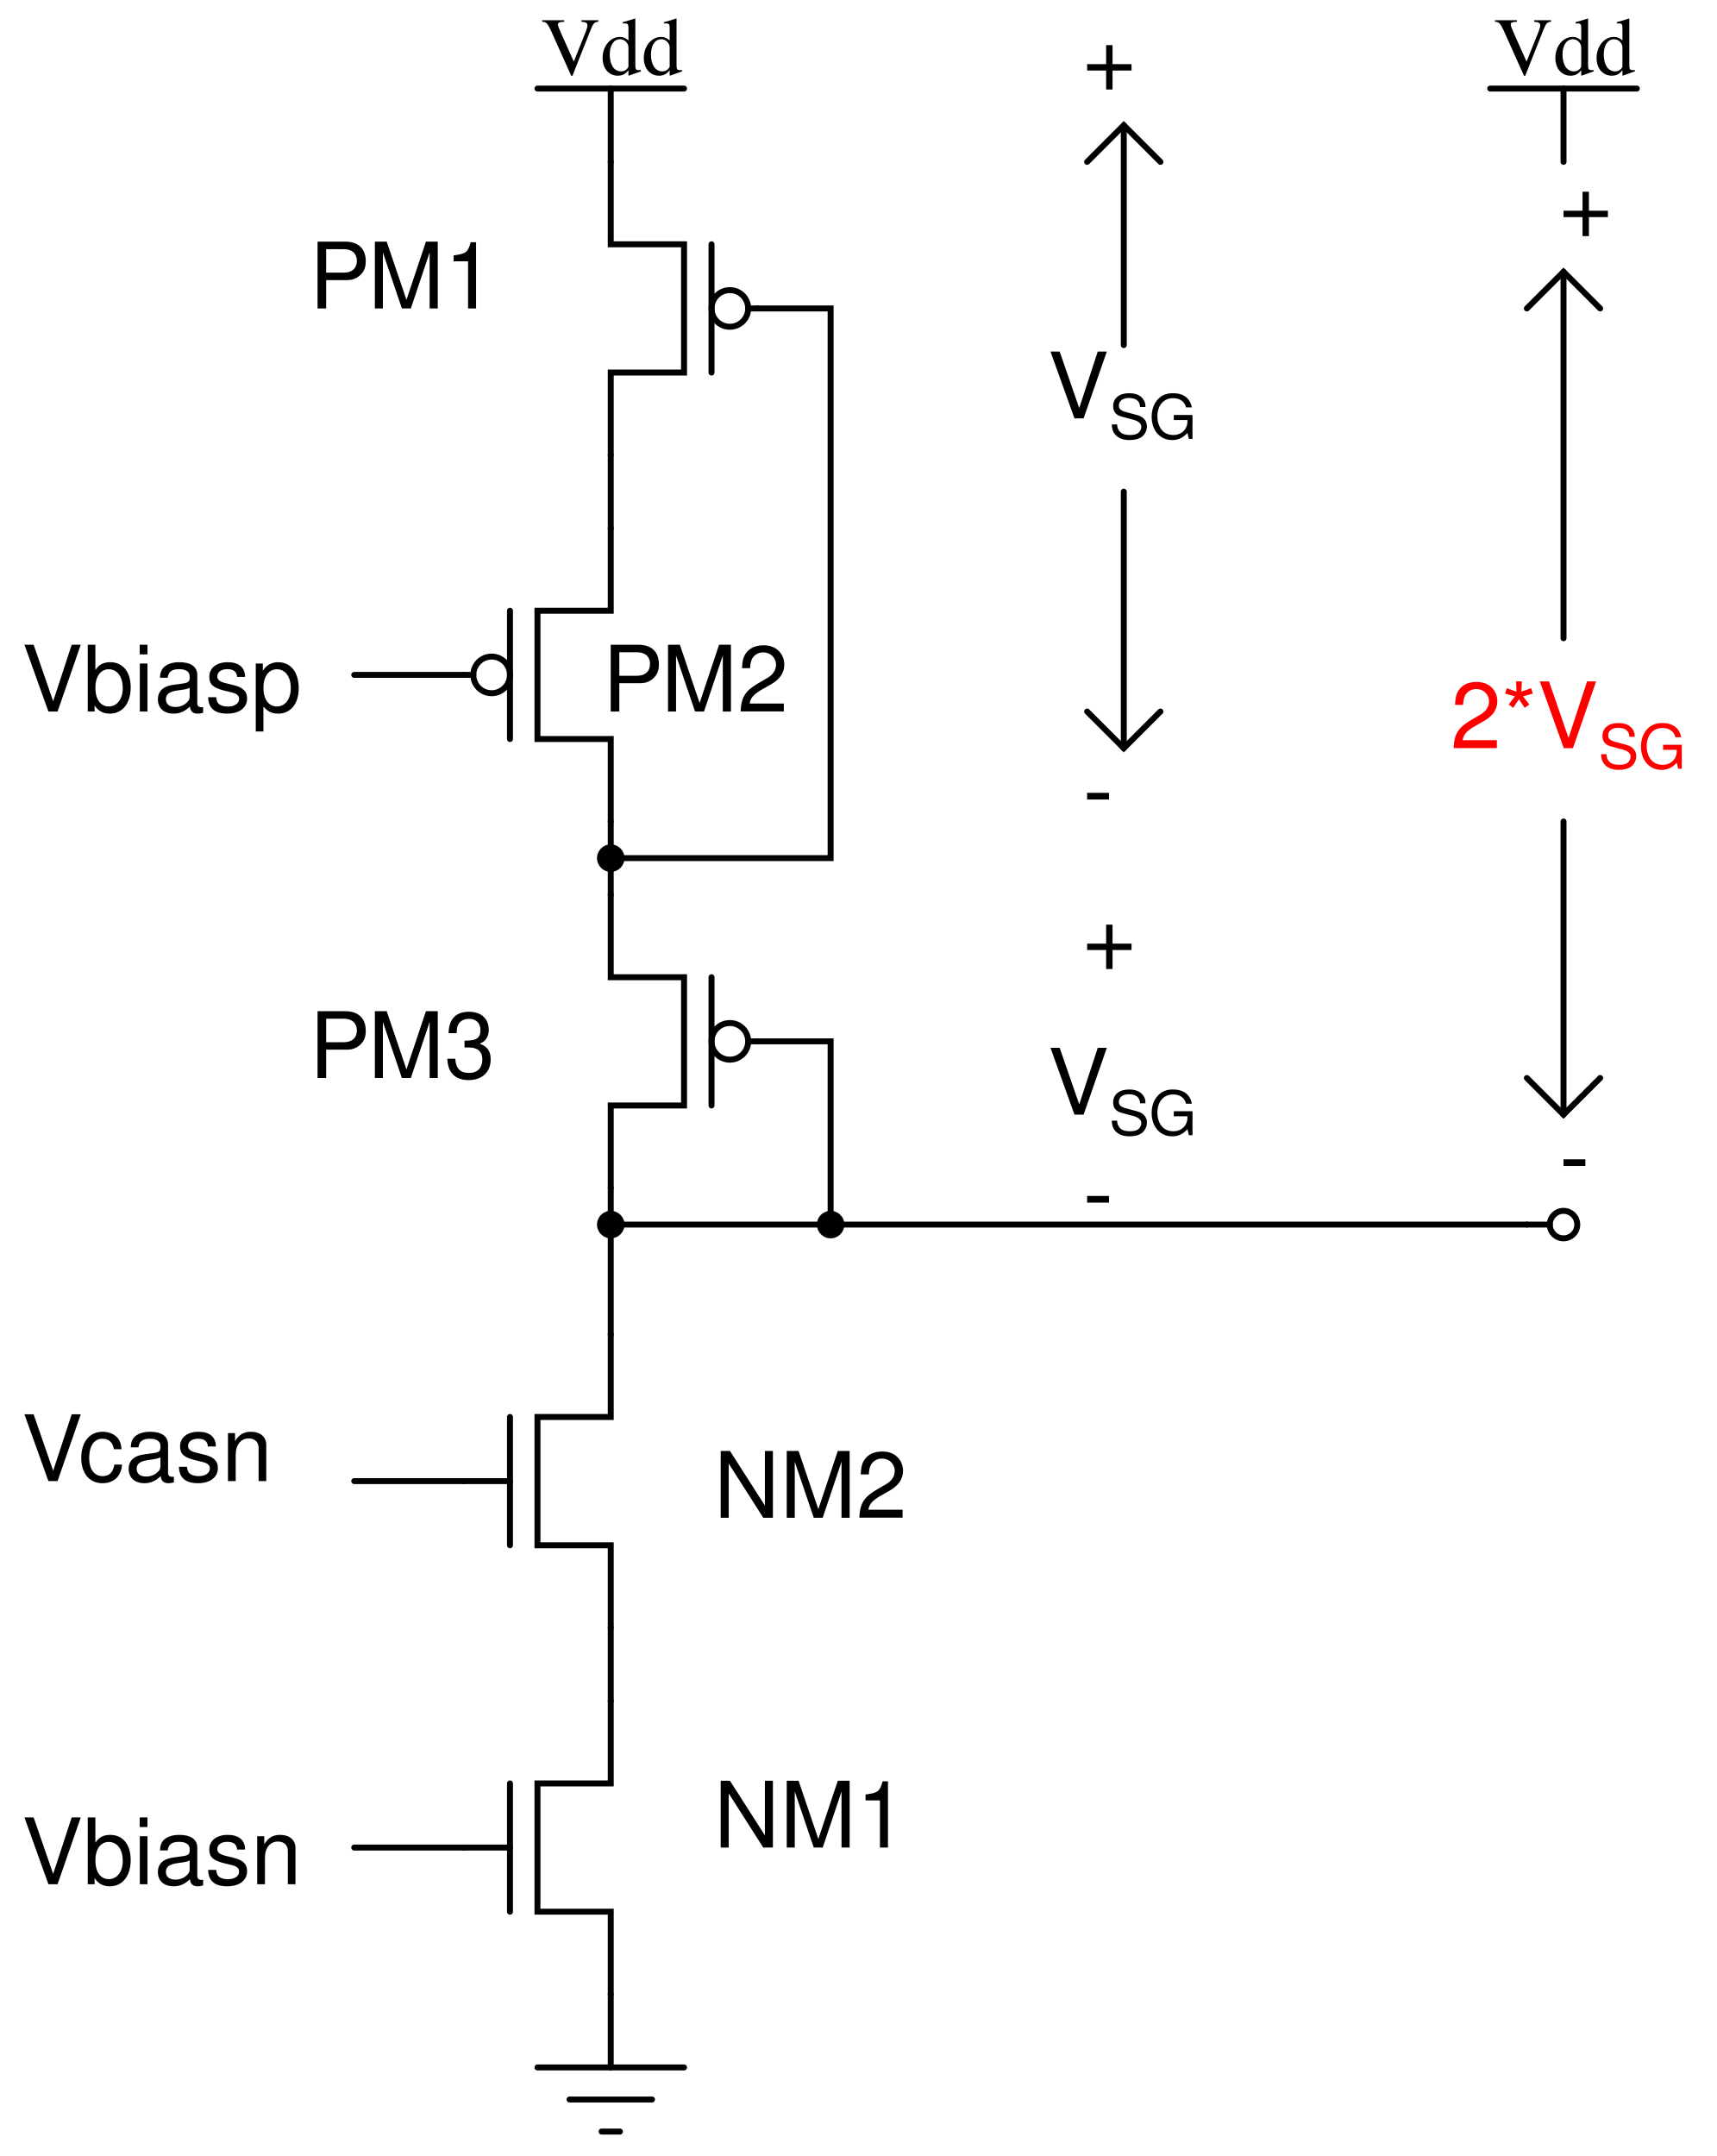
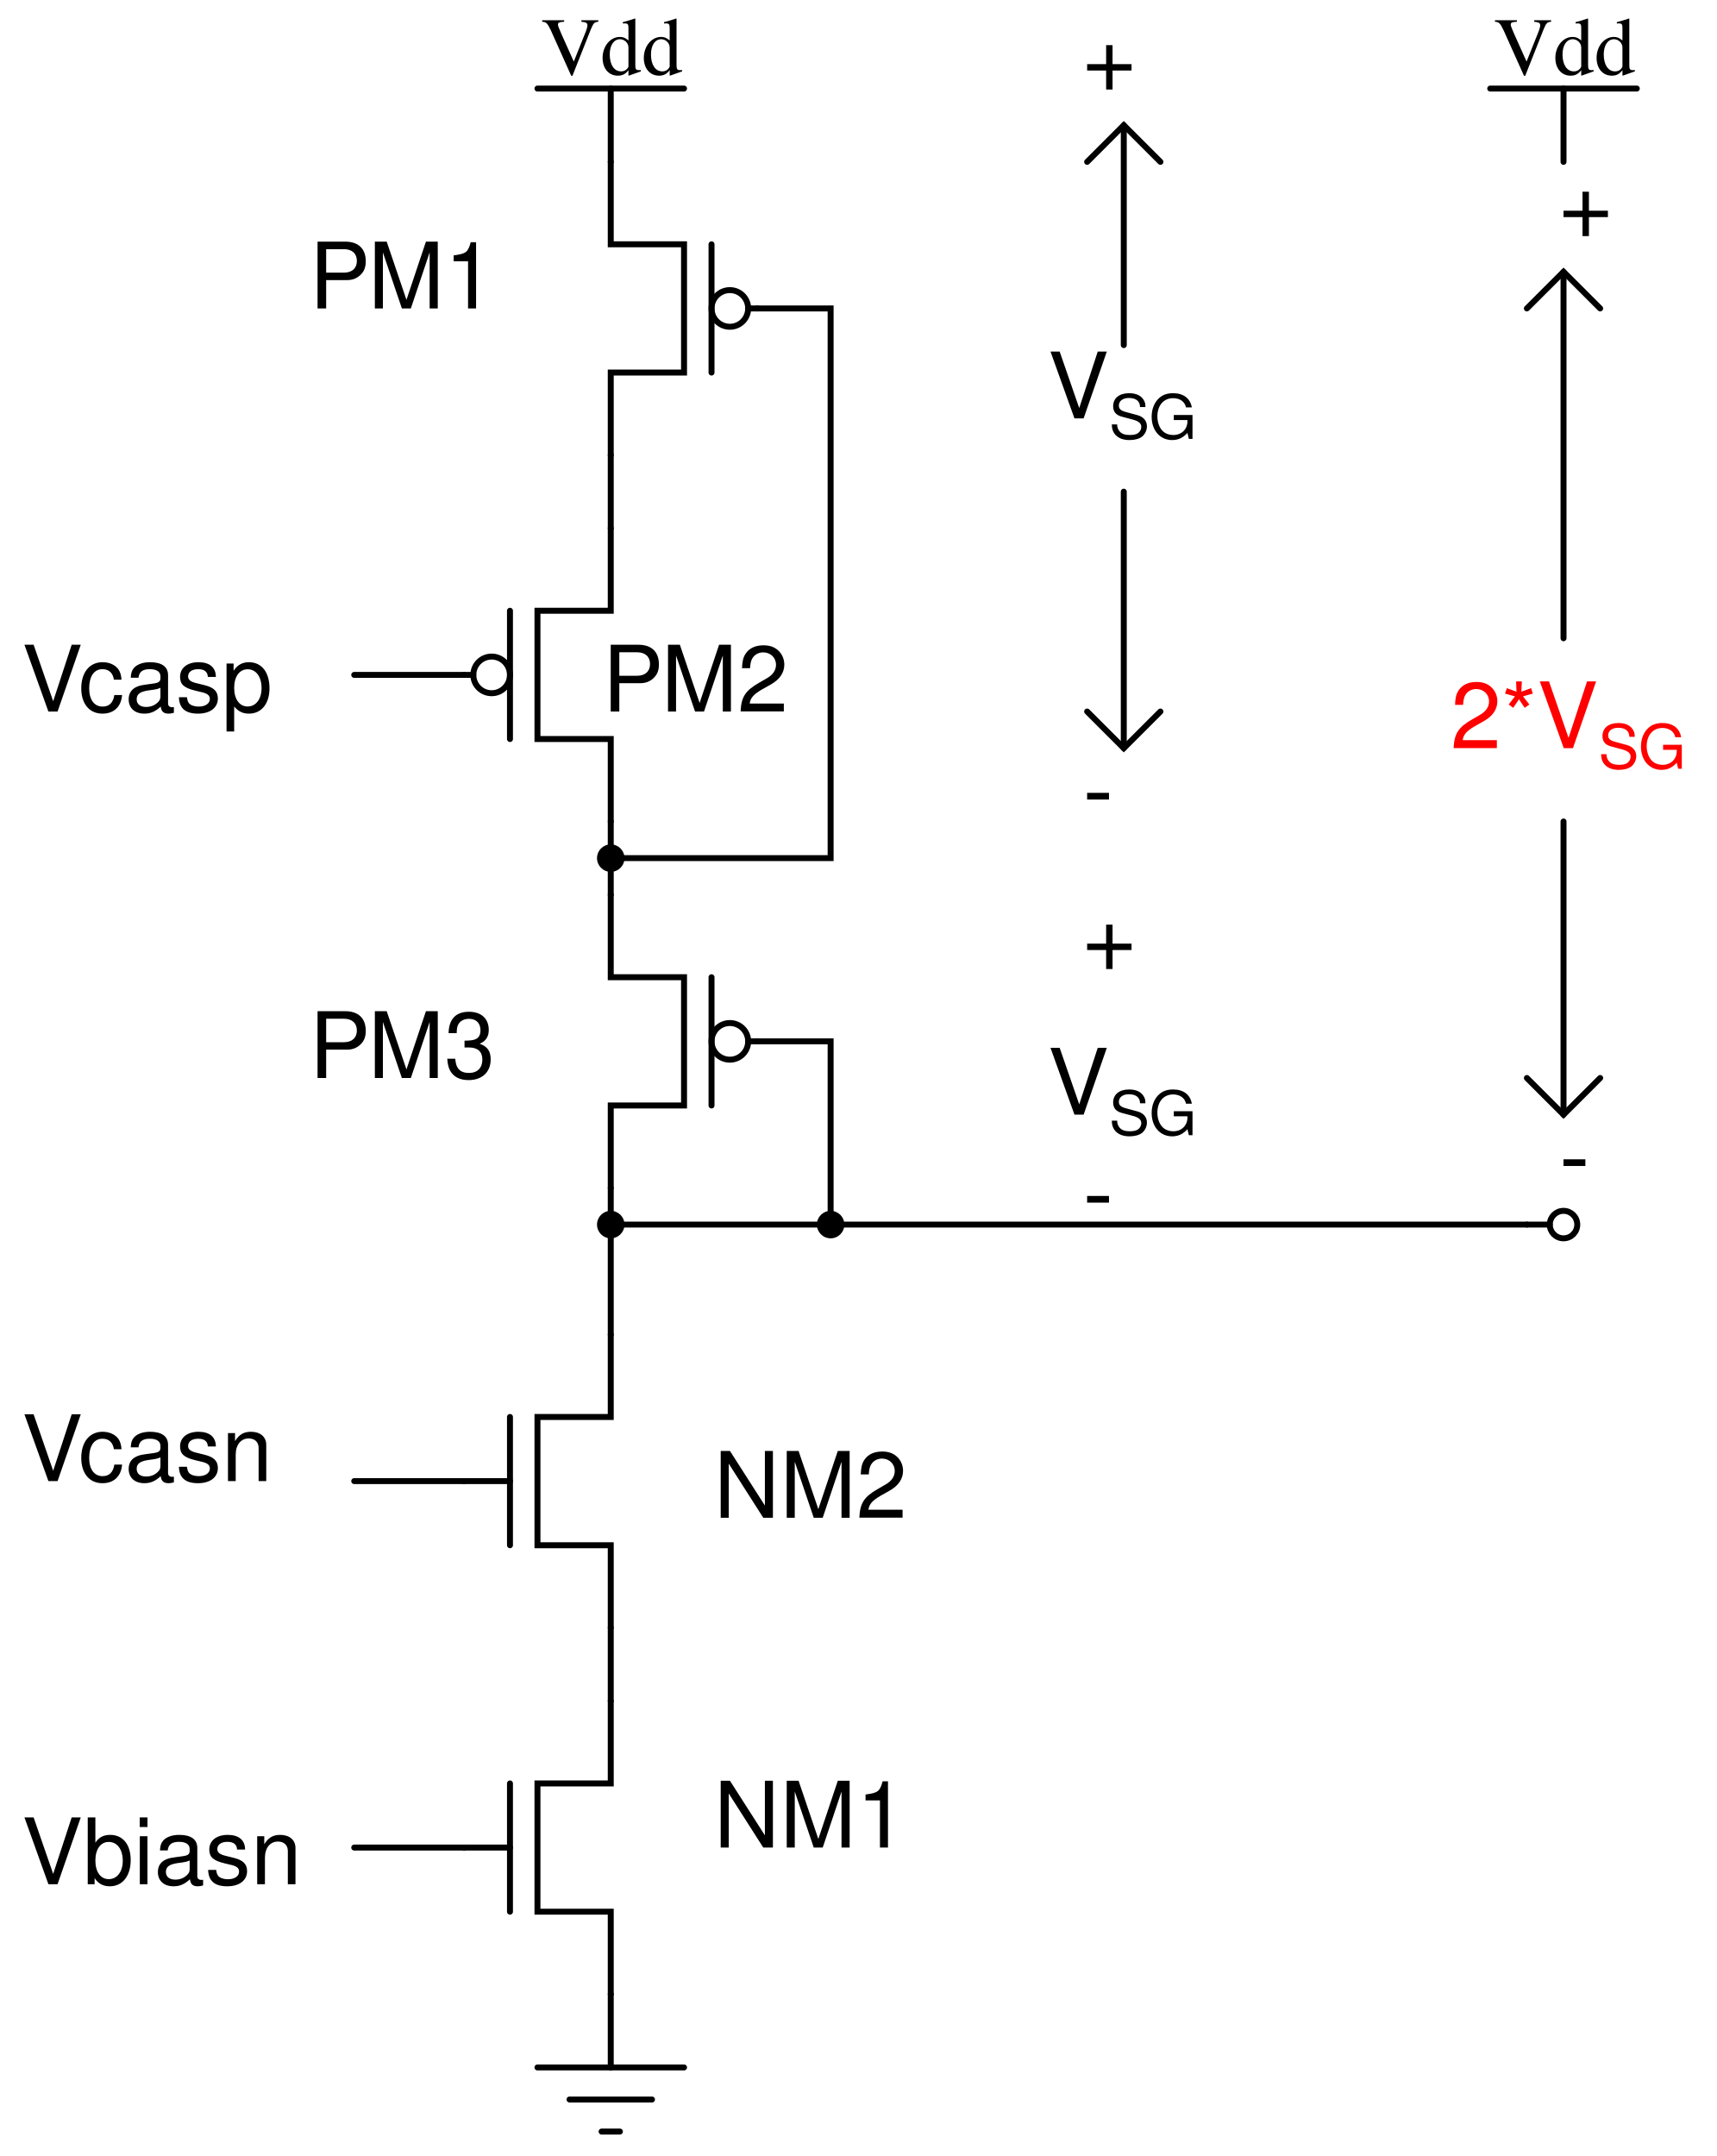
<svg xmlns="http://www.w3.org/2000/svg" viewBox="0 0 374.667 470.667" height="470.667" width="374.667" xml:space="preserve" id="svg2" version="1.1">
  <defs id="defs6" />
  <g transform="matrix(1.333333,0,0,-1.333333,0,470.6667)" id="g10">
    <g transform="scale(0.1)" id="g12">
      <path id="path14" style="fill:none;stroke:#000000;stroke-width:9.75;stroke-linecap:round;stroke-linejoin:miter;stroke-miterlimit:6;stroke-dasharray:none;stroke-opacity:1" d="M 1000,745 V 610 H 880 V 400 h 120 V 265" />
      <path id="path16" style="fill:none;stroke:#000000;stroke-width:9.75;stroke-linecap:round;stroke-linejoin:miter;stroke-miterlimit:6;stroke-dasharray:none;stroke-opacity:1" d="M 835,610 V 400" />
      <path id="path18" style="fill:none;stroke:#000000;stroke-width:9.75;stroke-linecap:round;stroke-linejoin:miter;stroke-miterlimit:6;stroke-dasharray:none;stroke-opacity:1" d="m 760,505 h 75" />
      <path id="path20" style="fill:none;stroke:#000000;stroke-width:9.75;stroke-linecap:round;stroke-linejoin:miter;stroke-miterlimit:6;stroke-dasharray:none;stroke-opacity:1" d="M 1165,3130 V 2920" />
      <path id="path22" style="fill:none;stroke:#000000;stroke-width:9.75;stroke-linecap:round;stroke-linejoin:miter;stroke-miterlimit:6;stroke-dasharray:none;stroke-opacity:1" d="m 1240,3025 h -15" />
      <path id="path24" style="fill:none;stroke:#000000;stroke-width:9.75;stroke-linecap:round;stroke-linejoin:miter;stroke-miterlimit:6;stroke-dasharray:none;stroke-opacity:1" d="m 1000,3265 v -135 h 120 v -210 h -120 v -135" />
      <path id="path26" style="fill:none;stroke:#000000;stroke-width:9.75;stroke-linecap:round;stroke-linejoin:miter;stroke-miterlimit:6;stroke-dasharray:none;stroke-opacity:1" d="m 1165,3025 c 0,16.57 13.43,30 30,30 16.57,0 30,-13.43 30,-30 0,-16.57 -13.43,-30 -30,-30 -16.57,0 -30,13.43 -30,30" />
      <path id="path28" style="fill:none;stroke:#000000;stroke-width:9.75;stroke-linecap:round;stroke-linejoin:miter;stroke-miterlimit:6;stroke-dasharray:none;stroke-opacity:1" d="M 1000,1345 V 1210 H 880 v -210 h 120 V 865" />
      <path id="path30" style="fill:none;stroke:#000000;stroke-width:9.75;stroke-linecap:round;stroke-linejoin:miter;stroke-miterlimit:6;stroke-dasharray:none;stroke-opacity:1" d="M 835,1210 V 1000" />
      <path id="path32" style="fill:none;stroke:#000000;stroke-width:9.75;stroke-linecap:round;stroke-linejoin:miter;stroke-miterlimit:6;stroke-dasharray:none;stroke-opacity:1" d="m 760,1105 h 75" />
      <path id="path34" style="fill:none;stroke:#000000;stroke-width:9.75;stroke-linecap:round;stroke-linejoin:miter;stroke-miterlimit:6;stroke-dasharray:none;stroke-opacity:1" d="M 1000,745 V 865" />
      <path id="path36" style="fill:none;stroke:#000000;stroke-width:9.75;stroke-linecap:round;stroke-linejoin:miter;stroke-miterlimit:6;stroke-dasharray:none;stroke-opacity:1" d="M 1000,145 V 265" />
      <path id="path38" style="fill:none;stroke:#000000;stroke-width:9.75;stroke-linecap:round;stroke-linejoin:miter;stroke-miterlimit:6;stroke-dasharray:none;stroke-opacity:1" d="M 1120,145 H 880" />
      <path id="path40" style="fill:none;stroke:#000000;stroke-width:9.75;stroke-linecap:round;stroke-linejoin:miter;stroke-miterlimit:6;stroke-dasharray:none;stroke-opacity:1" d="m 1067.5,92.5 h -135" />
      <path id="path42" style="fill:none;stroke:#000000;stroke-width:9.75;stroke-linecap:round;stroke-linejoin:miter;stroke-miterlimit:6;stroke-dasharray:none;stroke-opacity:1" d="M 1015,40 H 985" />
      <path id="path44" style="fill:none;stroke:#000000;stroke-width:9.75;stroke-linecap:round;stroke-linejoin:miter;stroke-miterlimit:6;stroke-dasharray:none;stroke-opacity:1" d="M 580,505 H 760" />
      <path id="path46" style="fill:none;stroke:#000000;stroke-width:9.75;stroke-linecap:round;stroke-linejoin:miter;stroke-miterlimit:6;stroke-dasharray:none;stroke-opacity:1" d="M 580,1105 H 760" />
      <g transform="scale(10)" id="g48">
        <text id="text54" style="font-variant:normal;font-weight:normal;font-size:15px;font-family:Helvetica;-inkscape-font-specification:Helvetica;writing-mode:lr-tb;fill:#000000;fill-opacity:1;fill-rule:nonzero;stroke:none" transform="matrix(1,0,0,-1,3.55,44.5)">
          <tspan id="tspan50" y="0" x="0 10.005 18.345 21.675 30.015 37.515">Vbiasn</tspan>
          <tspan id="tspan52" y="-66" x="0 10.005 17.505 25.845 33.345">Vcasn</tspan>
        </text>
      </g>
      <path id="path56" style="fill:none;stroke:#000000;stroke-width:9.75;stroke-linecap:round;stroke-linejoin:miter;stroke-miterlimit:6;stroke-dasharray:none;stroke-opacity:1" d="M 835,2530 V 2320" />
      <path id="path58" style="fill:none;stroke:#000000;stroke-width:9.75;stroke-linecap:round;stroke-linejoin:miter;stroke-miterlimit:6;stroke-dasharray:none;stroke-opacity:1" d="m 760,2425 h 15" />
      <path id="path60" style="fill:none;stroke:#000000;stroke-width:9.75;stroke-linecap:round;stroke-linejoin:miter;stroke-miterlimit:6;stroke-dasharray:none;stroke-opacity:1" d="M 1000,2665 V 2530 H 880 v -210 h 120 v -135" />
      <path id="path62" style="fill:none;stroke:#000000;stroke-width:9.75;stroke-linecap:round;stroke-linejoin:miter;stroke-miterlimit:6;stroke-dasharray:none;stroke-opacity:1" d="m 835,2425 c 0,16.57 -13.434,30 -30,30 -16.566,0 -30,-13.43 -30,-30 0,-16.57 13.434,-30 30,-30 16.566,0 30,13.43 30,30" />
      <path id="path64" style="fill:none;stroke:#000000;stroke-width:9.75;stroke-linecap:round;stroke-linejoin:miter;stroke-miterlimit:6;stroke-dasharray:none;stroke-opacity:1" d="M 1165,1930 V 1720" />
      <path id="path66" style="fill:none;stroke:#000000;stroke-width:9.75;stroke-linecap:round;stroke-linejoin:miter;stroke-miterlimit:6;stroke-dasharray:none;stroke-opacity:1" d="m 1240,1825 h -15" />
      <path id="path68" style="fill:none;stroke:#000000;stroke-width:9.75;stroke-linecap:round;stroke-linejoin:miter;stroke-miterlimit:6;stroke-dasharray:none;stroke-opacity:1" d="m 1000,2065 v -135 h 120 v -210 h -120 v -135" />
      <path id="path70" style="fill:none;stroke:#000000;stroke-width:9.75;stroke-linecap:round;stroke-linejoin:miter;stroke-miterlimit:6;stroke-dasharray:none;stroke-opacity:1" d="m 1165,1825 c 0,16.57 13.43,30 30,30 16.57,0 30,-13.43 30,-30 0,-16.57 -13.43,-30 -30,-30 -16.57,0 -30,13.43 -30,30" />
      <path id="path72" style="fill:none;stroke:#000000;stroke-width:9.75;stroke-linecap:round;stroke-linejoin:miter;stroke-miterlimit:6;stroke-dasharray:none;stroke-opacity:1" d="M 1000,3385 V 3265" />
      <path id="path74" style="fill:none;stroke:#000000;stroke-width:9.75;stroke-linecap:round;stroke-linejoin:miter;stroke-miterlimit:6;stroke-dasharray:none;stroke-opacity:1" d="M 1120,3385 H 880" />
      <g transform="scale(10)" id="g76">
        <text id="text80" style="font-variant:normal;font-weight:normal;font-size:13.5px;font-family:Times;-inkscape-font-specification:Times-Roman;writing-mode:lr-tb;fill:#000000;fill-opacity:1;fill-rule:nonzero;stroke:none" transform="matrix(1,0,0,-1,88.5578,340.75)">
          <tspan id="tspan78" y="0" x="0 9.747 16.497">Vdd</tspan>
        </text>
      </g>
      <path id="path82" style="fill:none;stroke:#000000;stroke-width:9.75;stroke-linecap:round;stroke-linejoin:miter;stroke-miterlimit:6;stroke-dasharray:none;stroke-opacity:1" d="m 1000,2665 v 120" />
      <path id="path84" style="fill:none;stroke:#000000;stroke-width:9.75;stroke-linecap:round;stroke-linejoin:miter;stroke-miterlimit:6;stroke-dasharray:none;stroke-opacity:1" d="m 1000,2065 v 120" />
      <path id="path86" style="fill:none;stroke:#000000;stroke-width:9.75;stroke-linecap:round;stroke-linejoin:miter;stroke-miterlimit:6;stroke-dasharray:none;stroke-opacity:1" d="m 1000,1345 v 240" />
      <path id="path88" style="fill:none;stroke:#000000;stroke-width:9.75;stroke-linecap:round;stroke-linejoin:miter;stroke-miterlimit:6;stroke-dasharray:none;stroke-opacity:1" d="m 1000,2125 h 360 v 900 h -120" />
      <path id="path90" style="fill:none;stroke:#000000;stroke-width:9.75;stroke-linecap:round;stroke-linejoin:miter;stroke-miterlimit:6;stroke-dasharray:none;stroke-opacity:1" d="m 1000,1525 h 360 v 300 h -120" />
      <path id="path92" style="fill:none;stroke:#000000;stroke-width:9.75;stroke-linecap:round;stroke-linejoin:miter;stroke-miterlimit:6;stroke-dasharray:none;stroke-opacity:1" d="M 580,2425 H 760" />
      <g transform="scale(10)" id="g94">
        <text id="text98" style="font-variant:normal;font-weight:normal;font-size:15px;font-family:Helvetica;-inkscape-font-specification:Helvetica;writing-mode:lr-tb;fill:#000000;fill-opacity:1;fill-rule:nonzero;stroke:none" transform="matrix(1,0,0,-1,3.55,236.5)">
-           <tspan id="tspan96" y="0" x="0 10.005 18.345 21.675 30.015 37.515">Vbiasp</tspan>
+           <tspan id="tspan96" y="0" x="0 10.005 17.505 25.845 33.345">Vcasp</tspan>
        </text>
      </g>
      <path id="path100" style="fill:#000000;fill-opacity:1;fill-rule:evenodd;stroke:none" d="m 1022.5,2125 c 0,12.43 -10.07,22.5 -22.5,22.5 -12.426,0 -22.5,-10.07 -22.5,-22.5 0,-12.43 10.074,-22.5 22.5,-22.5 12.43,0 22.5,10.07 22.5,22.5" />
      <path id="path102" style="fill:#000000;fill-opacity:1;fill-rule:evenodd;stroke:none" d="m 1022.5,1525 c 0,12.43 -10.07,22.5 -22.5,22.5 -12.426,0 -22.5,-10.07 -22.5,-22.5 0,-12.43 10.074,-22.5 22.5,-22.5 12.43,0 22.5,10.07 22.5,22.5" />
      <g transform="scale(10)" id="g104">
        <text id="text110" style="font-variant:normal;font-weight:normal;font-size:15px;font-family:Helvetica;-inkscape-font-specification:Helvetica;writing-mode:lr-tb;fill:#000000;fill-opacity:1;fill-rule:nonzero;stroke:none" transform="matrix(1,0,0,-1,177.252,338.5)">
          <tspan id="tspan106" y="0" x="0">+</tspan>
          <tspan id="tspan108" y="54" x="-5.702">V</tspan>
        </text>
        <text id="text114" style="font-variant:normal;font-weight:normal;font-size:10.05px;font-family:Helvetica;-inkscape-font-specification:Helvetica;writing-mode:lr-tb;fill:#000000;fill-opacity:1;fill-rule:nonzero;stroke:none" transform="matrix(1,0,0,-1,181.5555,281.1836)">
          <tspan id="tspan112" y="0" x="0 6.703">SG</tspan>
        </text>
        <text id="text120" style="font-variant:normal;font-weight:normal;font-size:15px;font-family:Helvetica;-inkscape-font-specification:Helvetica;writing-mode:lr-tb;fill:#000000;fill-opacity:1;fill-rule:nonzero;stroke:none" transform="matrix(1,0,0,-1,177.3114,218.5)">
          <tspan id="tspan116" y="0" x="0">-</tspan>
          <tspan id="tspan118" y="48" x="-5.761">V</tspan>
        </text>
        <text id="text124" style="font-variant:normal;font-weight:normal;font-size:10.05px;font-family:Helvetica;-inkscape-font-specification:Helvetica;writing-mode:lr-tb;fill:#000000;fill-opacity:1;fill-rule:nonzero;stroke:none" transform="matrix(1,0,0,-1,181.5556,167.1836)">
          <tspan id="tspan122" y="0" x="0 6.703">SG</tspan>
        </text>
        <text id="text130" style="font-variant:normal;font-weight:normal;font-size:15px;font-family:Helvetica;-inkscape-font-specification:Helvetica;writing-mode:lr-tb;fill:#000000;fill-opacity:1;fill-rule:nonzero;stroke:none" transform="matrix(1,0,0,-1,177.252,194.5)">
          <tspan id="tspan126" y="0" x="0">+</tspan>
          <tspan id="tspan128" y="42" x="0.059">-</tspan>
        </text>
      </g>
      <path id="path132" style="fill:none;stroke:#000000;stroke-width:9.75;stroke-linecap:round;stroke-linejoin:miter;stroke-miterlimit:6;stroke-dasharray:none;stroke-opacity:1" d="M 1840,3325 V 2965" />
      <path id="path134" style="fill:none;stroke:#000000;stroke-width:9.75;stroke-linecap:round;stroke-linejoin:miter;stroke-miterlimit:6;stroke-dasharray:none;stroke-opacity:1" d="m 1900,3265 -60,60 -60,-60" />
      <path id="path136" style="fill:none;stroke:#000000;stroke-width:9.75;stroke-linecap:round;stroke-linejoin:miter;stroke-miterlimit:6;stroke-dasharray:none;stroke-opacity:1" d="m 1840,2305 v 420" />
      <path id="path138" style="fill:none;stroke:#000000;stroke-width:9.75;stroke-linecap:round;stroke-linejoin:miter;stroke-miterlimit:6;stroke-dasharray:none;stroke-opacity:1" d="m 1780,2365 60,-60 60,60" />
      <path id="path140" style="fill:none;stroke:#000000;stroke-width:9.75;stroke-linecap:round;stroke-linejoin:miter;stroke-miterlimit:6;stroke-dasharray:none;stroke-opacity:1" d="M 2500,1525 H 1360" />
      <path id="path142" style="fill:#000000;fill-opacity:1;fill-rule:evenodd;stroke:none" d="m 1382.5,1525 c 0,12.43 -10.07,22.5 -22.5,22.5 -12.43,0 -22.5,-10.07 -22.5,-22.5 0,-12.43 10.07,-22.5 22.5,-22.5 12.43,0 22.5,10.07 22.5,22.5" />
      <path id="path144" style="fill:none;stroke:#000000;stroke-width:9.75;stroke-linecap:round;stroke-linejoin:miter;stroke-miterlimit:6;stroke-dasharray:none;stroke-opacity:1" d="m 2582.5,1525 c 0,12.43 -10.07,22.5 -22.5,22.5 -12.43,0 -22.5,-10.07 -22.5,-22.5 0,-12.43 10.07,-22.5 22.5,-22.5 12.43,0 22.5,10.07 22.5,22.5" />
      <path id="path146" style="fill:none;stroke:#000000;stroke-width:9.75;stroke-linecap:round;stroke-linejoin:miter;stroke-miterlimit:6;stroke-dasharray:none;stroke-opacity:1" d="M 2537.5,1525 H 2500" />
      <g transform="scale(10)" id="g148">
        <text id="text152" style="font-variant:normal;font-weight:normal;font-size:15px;font-family:Helvetica;-inkscape-font-specification:Helvetica;writing-mode:lr-tb;fill:#ff0000;fill-opacity:1;fill-rule:nonzero;stroke:none" transform="matrix(1,0,0,-1,237.491,230.5)">
          <tspan id="tspan150" y="0" x="0 8.34 14.175">2*V</tspan>
        </text>
        <text id="text156" style="font-variant:normal;font-weight:normal;font-size:10.05px;font-family:Helvetica;-inkscape-font-specification:Helvetica;writing-mode:lr-tb;fill:#ff0000;fill-opacity:1;fill-rule:nonzero;stroke:none" transform="matrix(1,0,0,-1,261.6711,227.1836)">
          <tspan id="tspan154" y="0" x="0 6.703">SG</tspan>
        </text>
      </g>
      <path id="path158" style="fill:none;stroke:#000000;stroke-width:9.75;stroke-linecap:round;stroke-linejoin:miter;stroke-miterlimit:6;stroke-dasharray:none;stroke-opacity:1" d="M 2560,3385 V 3265" />
      <path id="path160" style="fill:none;stroke:#000000;stroke-width:9.75;stroke-linecap:round;stroke-linejoin:miter;stroke-miterlimit:6;stroke-dasharray:none;stroke-opacity:1" d="M 2680,3385 H 2440" />
      <g transform="scale(10)" id="g162">
        <text id="text166" style="font-variant:normal;font-weight:normal;font-size:13.5px;font-family:Times;-inkscape-font-specification:Times-Roman;writing-mode:lr-tb;fill:#000000;fill-opacity:1;fill-rule:nonzero;stroke:none" transform="matrix(1,0,0,-1,244.558,340.75)">
          <tspan id="tspan164" y="0" x="0 9.747 16.497">Vdd</tspan>
        </text>
        <text id="text172" style="font-variant:normal;font-weight:normal;font-size:15px;font-family:Helvetica;-inkscape-font-specification:Helvetica;writing-mode:lr-tb;fill:#000000;fill-opacity:1;fill-rule:nonzero;stroke:none" transform="matrix(1,0,0,-1,255.2517,314.5)">
          <tspan id="tspan168" y="0" x="0">+</tspan>
          <tspan id="tspan170" y="156" x="0.059">-</tspan>
        </text>
      </g>
      <path id="path174" style="fill:none;stroke:#000000;stroke-width:9.75;stroke-linecap:round;stroke-linejoin:miter;stroke-miterlimit:6;stroke-dasharray:none;stroke-opacity:1" d="M 2560,3085 V 2485" />
      <path id="path176" style="fill:none;stroke:#000000;stroke-width:9.75;stroke-linecap:round;stroke-linejoin:miter;stroke-miterlimit:6;stroke-dasharray:none;stroke-opacity:1" d="m 2620,3025 -60,60 -60,-60" />
      <path id="path178" style="fill:none;stroke:#000000;stroke-width:9.75;stroke-linecap:round;stroke-linejoin:miter;stroke-miterlimit:6;stroke-dasharray:none;stroke-opacity:1" d="m 2560,1705 v 480" />
      <path id="path180" style="fill:none;stroke:#000000;stroke-width:9.75;stroke-linecap:round;stroke-linejoin:miter;stroke-miterlimit:6;stroke-dasharray:none;stroke-opacity:1" d="m 2500,1765 60,-60 60,60" />
      <g transform="scale(10)" id="g182">
        <text id="text194" style="font-variant:normal;font-weight:normal;font-size:15px;font-family:Helvetica;-inkscape-font-specification:Helvetica;writing-mode:lr-tb;fill:#000000;fill-opacity:1;fill-rule:nonzero;stroke:none" transform="matrix(1,0,0,-1,116.863,50.5)">
          <tspan id="tspan184" y="0" x="0 10.83 23.325">NM1</tspan>
          <tspan id="tspan186" y="-54" x="0 10.83 23.325">NM2</tspan>
          <tspan id="tspan188" y="-252" x="-66.225 -56.22 -43.725">PM1</tspan>
          <tspan id="tspan190" y="-186" x="-18.225 -8.22 4.275">PM2</tspan>
          <tspan id="tspan192" y="-126" x="-66.225 -56.22 -43.725">PM3</tspan>
        </text>
      </g>
    </g>
  </g>
</svg>
